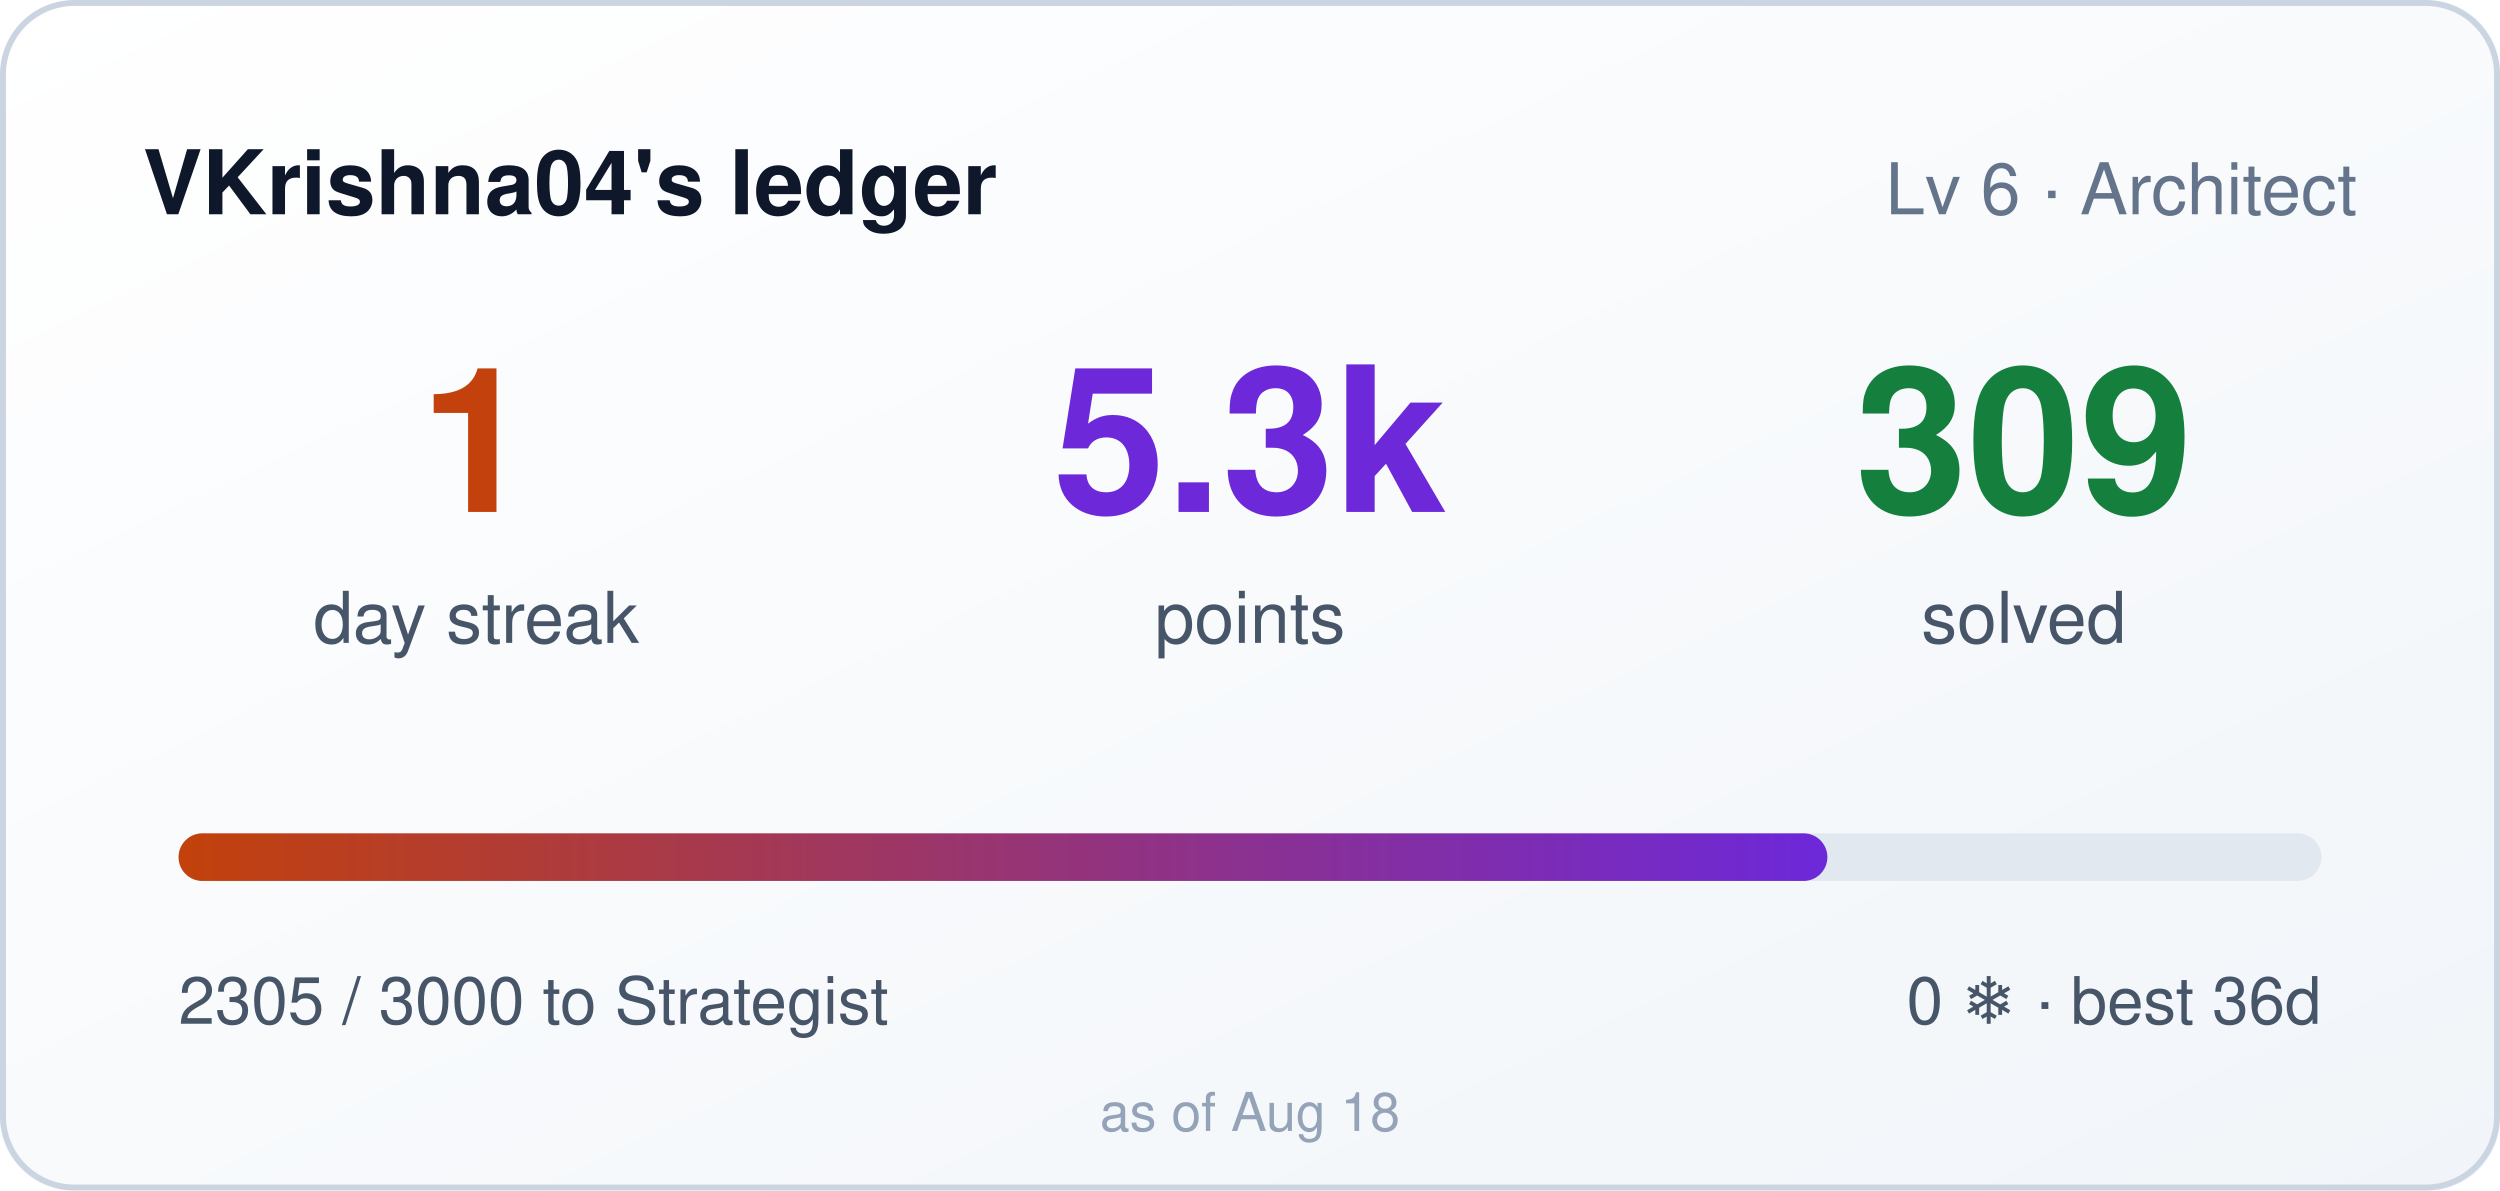
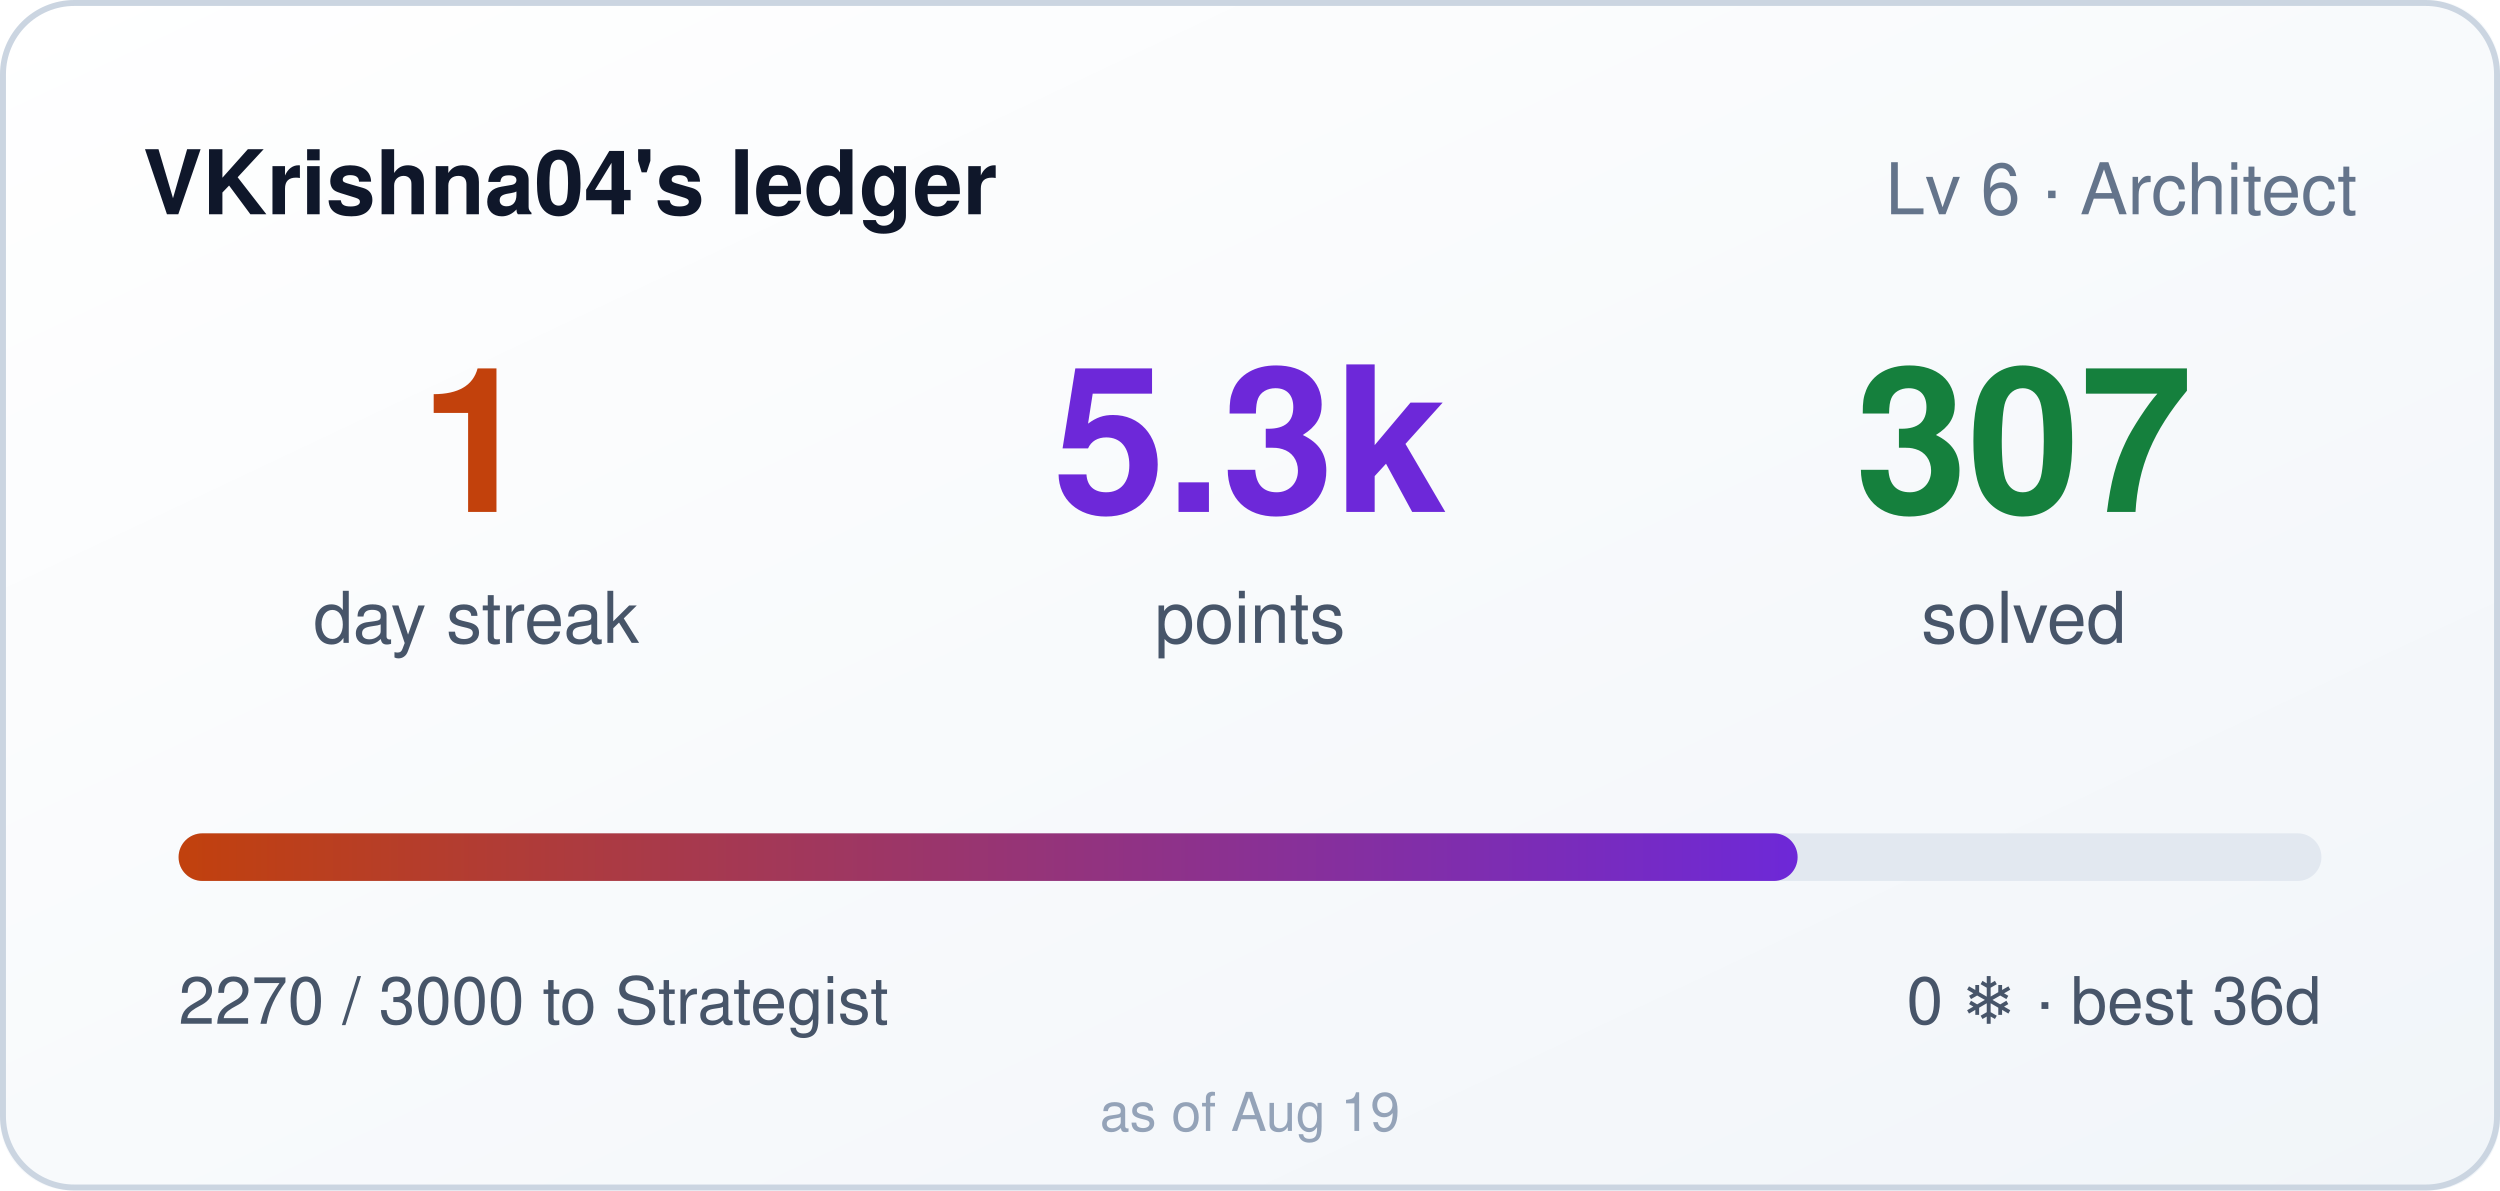
- <svg xmlns="http://www.w3.org/2000/svg" width="420" height="200" role="img" aria-label="VKrishna04's ledger: 1 day streak, 5305 points">
+ <svg xmlns="http://www.w3.org/2000/svg" width="420" height="200" role="img" aria-label="VKrishna04's ledger: 1 day streak, 5270 points">
  <style>
    .bar,.n{transform-box:fill-box}
    .bar{transform-origin:left center}
    @media (prefers-reduced-motion: no-preference){
      .bar{animation:cl-grow .9s cubic-bezier(.22,1,.36,1) both}
      .n{animation:cl-rise .5s ease-out both}
      .n2{animation-delay:.08s}
      .n3{animation-delay:.16s}
    }
    @keyframes cl-grow{from{transform:scaleX(0)}to{transform:scaleX(1)}}
    @keyframes cl-rise{from{opacity:0;transform:translateY(6px)}to{opacity:1;transform:none}}
  </style>
  <defs>
    <linearGradient id="bg" x1="0" y1="0" x2="1" y2="1">
      <stop offset="0" stop-color="#ffffff" />
      <stop offset="1" stop-color="#f1f5f9" />
    </linearGradient>
    <linearGradient id="bar" x1="0" y1="0" x2="1" y2="0">
      <stop offset="0" stop-color="#c2410c" />
      <stop offset="1" stop-color="#6d28d9" />
    </linearGradient>
  </defs>
  <rect width="420" height="200" rx="12" fill="url(#bg)" />
  <rect x="0.5" y="0.5" width="419" height="199" rx="12" fill="none" stroke="#cbd5e1" />
  <text x="24" y="36" fill="#0f172a" font-size="15" font-weight="600" font-family="Segoe UI,Helvetica,Arial,sans-serif">VKrishna04's ledger</text>
  <text x="396" y="36" fill="#64748b" font-size="12" text-anchor="end" font-family="Segoe UI,Helvetica,Arial,sans-serif">Lv 6 · Architect</text>
  <g font-family="Segoe UI,Helvetica,Arial,sans-serif">
    <text class="n n1" x="80" y="86" fill="#c2410c" font-size="34" font-weight="700" text-anchor="middle">1</text>
    <text x="80" y="108" fill="#475569" font-size="12" text-anchor="middle">day streak</text>
    <text class="n n2" x="210" y="86" fill="#6d28d9" font-size="34" font-weight="700" text-anchor="middle">5.3k</text>
    <text x="210" y="108" fill="#475569" font-size="12" text-anchor="middle">points</text>
-     <text class="n n3" x="340" y="86" fill="#15803d" font-size="34" font-weight="700" text-anchor="middle">309</text>
+     <text class="n n3" x="340" y="86" fill="#15803d" font-size="34" font-weight="700" text-anchor="middle">307</text>
    <text x="340" y="108" fill="#475569" font-size="12" text-anchor="middle">solved</text>
  </g>
  <rect x="30" y="140" width="360" height="8" rx="4" fill="#e2e8f0" />
-   <rect class="bar" x="30" y="140" width="277" height="8" rx="4" fill="url(#bar)" />
-   <text x="30" y="172" fill="#475569" font-size="11" font-family="Segoe UI,Helvetica,Arial,sans-serif">2305 / 3000 to Strategist</text>
+   <rect class="bar" x="30" y="140" width="272" height="8" rx="4" fill="url(#bar)" />
+   <text x="30" y="172" fill="#475569" font-size="11" font-family="Segoe UI,Helvetica,Arial,sans-serif">2270 / 3000 to Strategist</text>
  <text x="390" y="172" fill="#475569" font-size="11" text-anchor="end" font-family="Segoe UI,Helvetica,Arial,sans-serif">0 ❄ · best 36d</text>
-   <text x="210" y="190" fill="#94a3b8" font-size="9" text-anchor="middle" font-family="Segoe UI,Helvetica,Arial,sans-serif">as of Aug 18</text>
+   <text x="210" y="190" fill="#94a3b8" font-size="9" text-anchor="middle" font-family="Segoe UI,Helvetica,Arial,sans-serif">as of Aug 19</text>
</svg>
